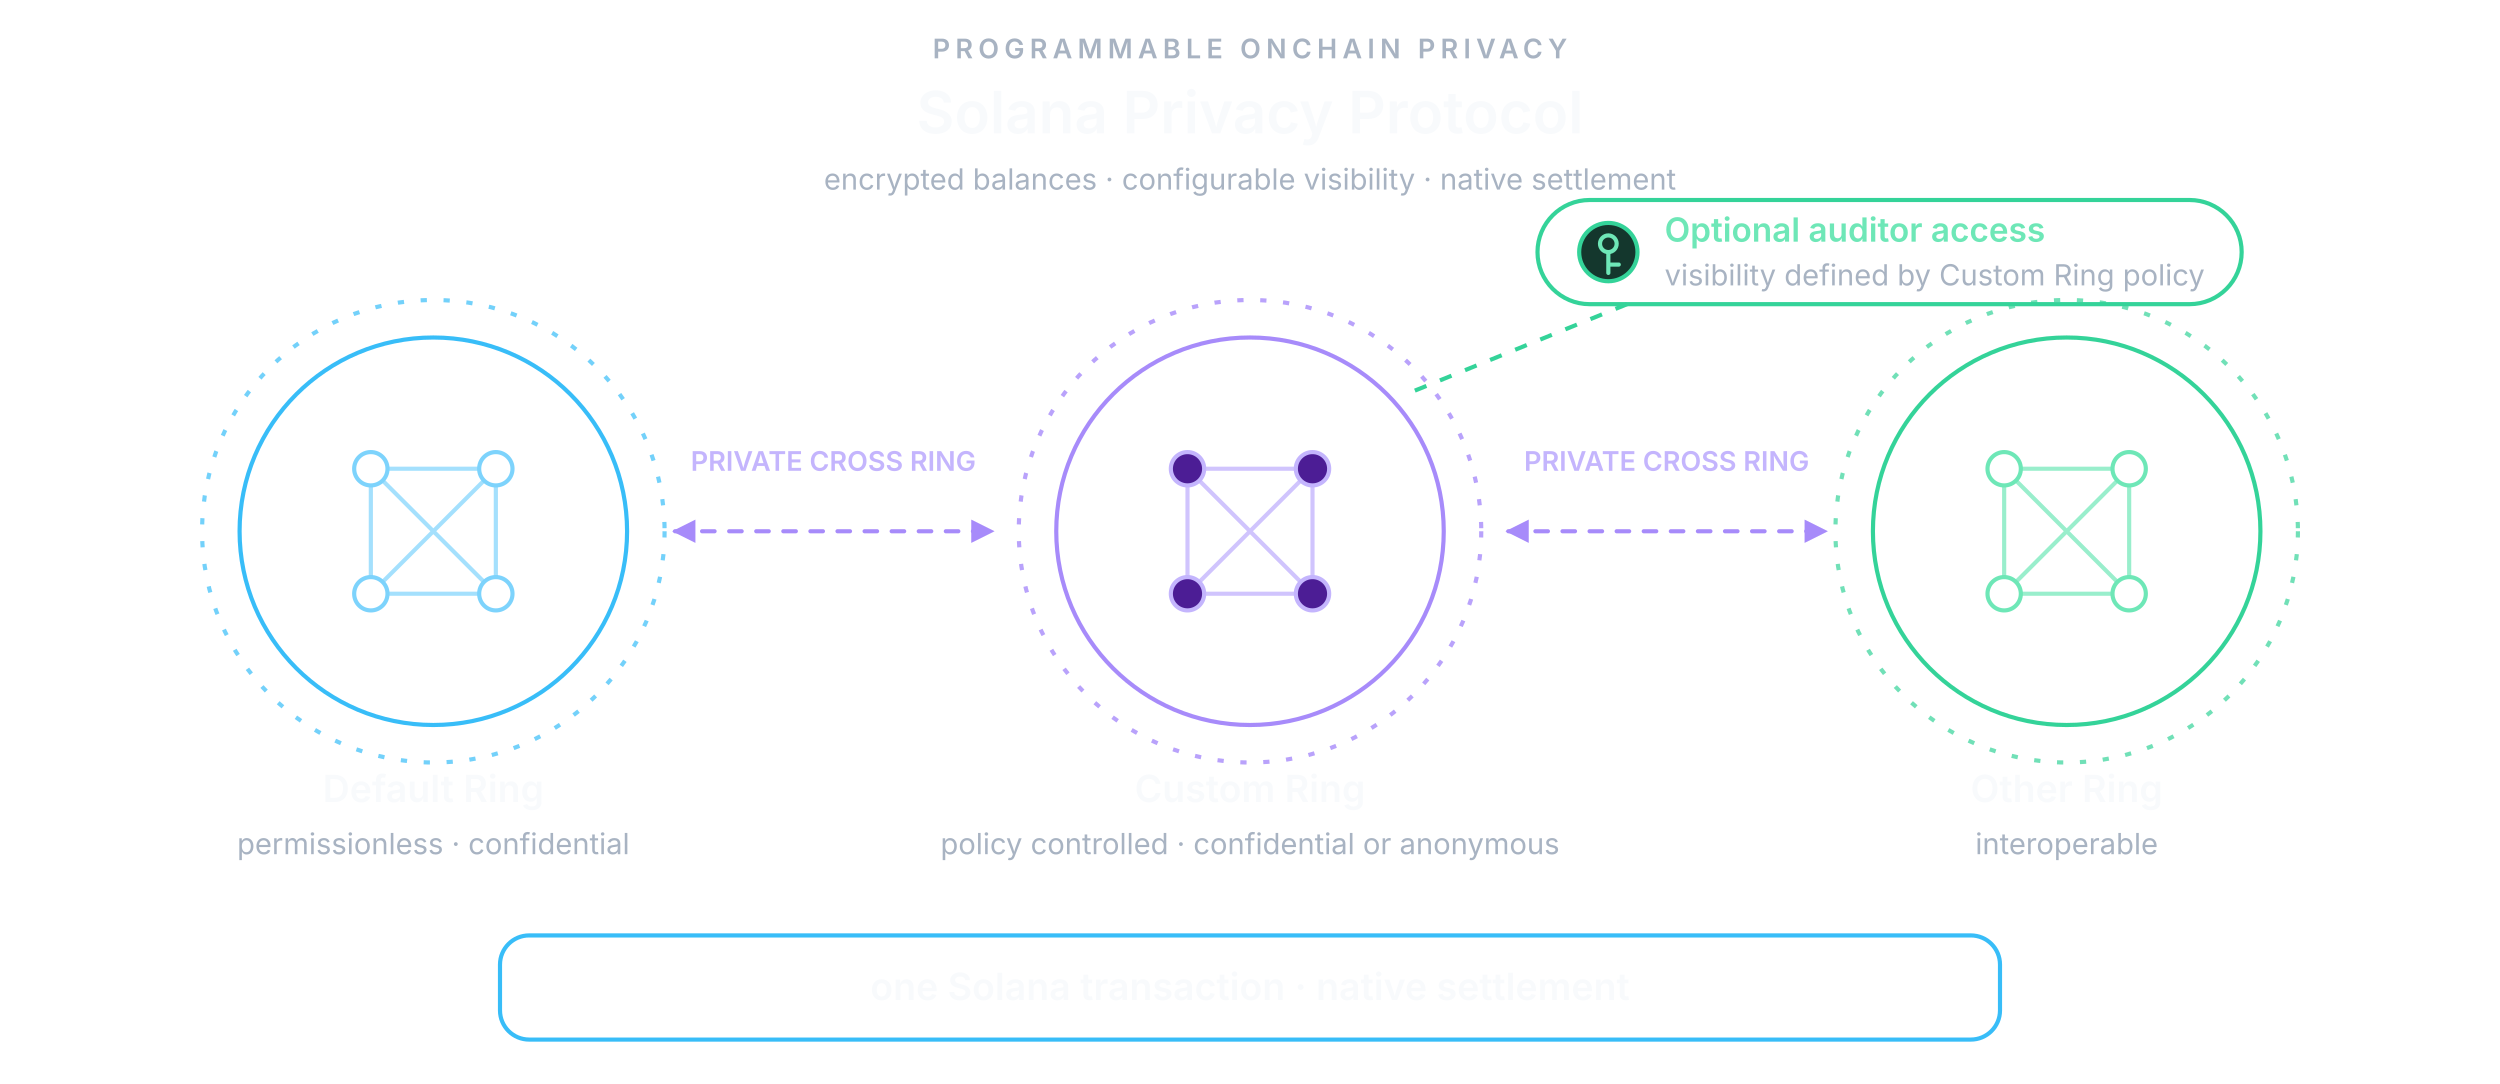
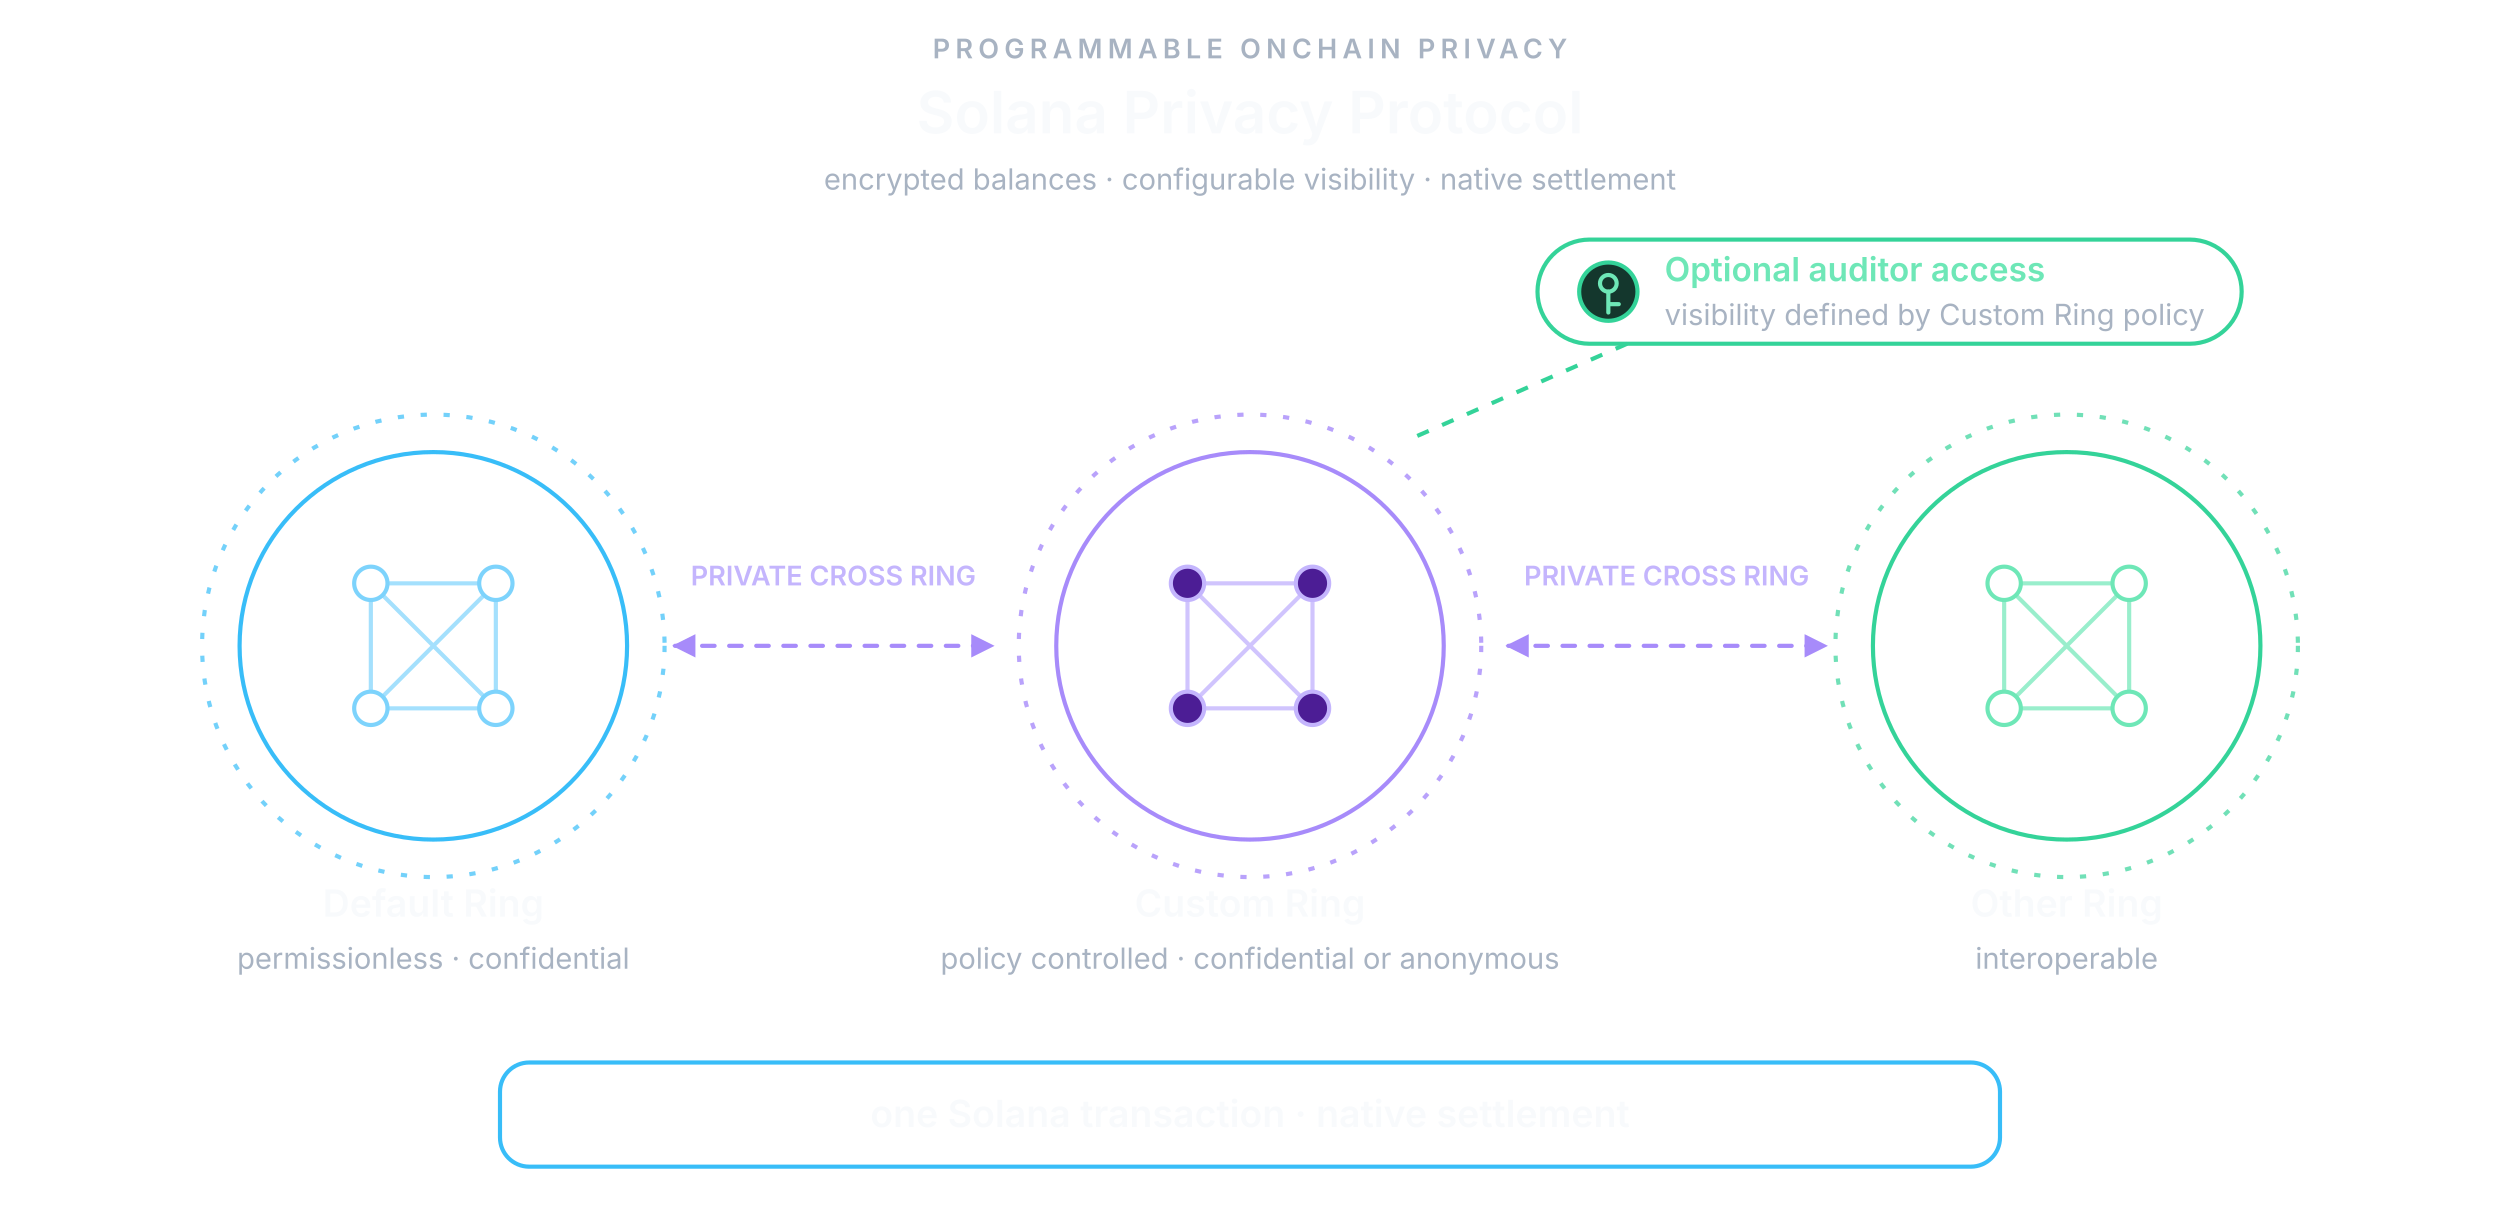
- <svg xmlns="http://www.w3.org/2000/svg" width="1200" height="520" viewBox="0 0 1200 520" role="img" aria-labelledby="title desc">
+ <svg xmlns="http://www.w3.org/2000/svg" width="1200" height="580" viewBox="0 0 1200 580" role="img" aria-labelledby="title desc">
  <defs>
    <marker id="arrow-violet" viewBox="0 0 10 10" refX="8" refY="5" markerWidth="7" markerHeight="7" orient="auto-start-reverse">
      <path d="M1 1 9 5 1 9Z" fill="#a78bfa" />
    </marker>
  </defs>
  <style>
    text{font-family:Diatype,Inter,ui-sans-serif,system-ui,sans-serif}.heading{fill:#f8fafc;font-size:28px;font-weight:600}.label{fill:#f8fafc;font-size:18px;font-weight:600}.meta{fill:#a8b3c2;font-size:14px}.eyebrow{fill:#a8b3c2;font-size:13px;font-weight:600;letter-spacing:2.5px}.ring{fill:none;stroke-width:2}.node{fill:none;stroke-width:2}.transfer{fill:none;stroke:#a78bfa;stroke-width:2;stroke-linecap:round;stroke-dasharray:6 7}.green{fill:none;stroke:#34d399;stroke-width:2}
  </style>
  <text class="eyebrow" x="600" y="28" text-anchor="middle">PROGRAMMABLE ONCHAIN PRIVACY</text>
  <text class="heading" x="600" y="64" text-anchor="middle">Solana Privacy Protocol</text>
  <text class="meta" x="600" y="91" text-anchor="middle">encrypted balances · configurable visibility · native settlement</text>
  <g>
-     <circle cx="208" cy="255" r="111" class="ring" stroke="#38bdf8" stroke-dasharray="3 8" opacity=".7" />
-     <circle cx="208" cy="255" r="93" class="ring" stroke="#38bdf8" />
+     <circle cx="208" cy="310" r="111" class="ring" stroke="#38bdf8" stroke-dasharray="3 8" opacity=".7" />
+     <circle cx="208" cy="310" r="93" class="ring" stroke="#38bdf8" />
    <g class="node" stroke="#7dd3fc">
-       <circle cx="178" cy="225" r="8" />
-       <circle cx="238" cy="225" r="8" />
-       <circle cx="178" cy="285" r="8" />
-       <circle cx="238" cy="285" r="8" />
-       <path d="M186 225H230M178 233V277M238 233V277M186 285H230M184 231 232 279M232 231 184 279" opacity=".7" />
+       <circle cx="178" cy="280" r="8" />
+       <circle cx="238" cy="280" r="8" />
+       <circle cx="178" cy="340" r="8" />
+       <circle cx="238" cy="340" r="8" />
+       <path d="M186 280H230M178 288V332M238 288V332M186 340H230M184 286 232 334M232 286 184 334" opacity=".7" />
    </g>
-     <text class="label" x="208" y="385" text-anchor="middle">Default Ring</text>
-     <text class="meta" x="208" y="410" text-anchor="middle">permissionless · confidential</text>
+     <text class="label" x="208" y="440" text-anchor="middle">Default Ring</text>
+     <text class="meta" x="208" y="465" text-anchor="middle">permissionless · confidential</text>
  </g>
-   <path d="M324 255H476" class="transfer" marker-start="url(#arrow-violet)" marker-end="url(#arrow-violet)" />
-   <text x="400" y="226" fill="#c4b5fd" font-size="13" font-weight="600" text-anchor="middle">PRIVATE CROSS RING</text>
+   <path d="M324 310H476" class="transfer" marker-start="url(#arrow-violet)" marker-end="url(#arrow-violet)" />
+   <text x="400" y="281" fill="#c4b5fd" font-size="13" font-weight="600" text-anchor="middle">PRIVATE CROSS RING</text>
  <g>
-     <circle cx="600" cy="255" r="111" class="ring" stroke="#a78bfa" stroke-dasharray="3 8" opacity=".8" />
-     <circle cx="600" cy="255" r="93" class="ring" stroke="#a78bfa" />
+     <circle cx="600" cy="310" r="111" class="ring" stroke="#a78bfa" stroke-dasharray="3 8" opacity=".8" />
+     <circle cx="600" cy="310" r="93" class="ring" stroke="#a78bfa" />
    <g class="node" stroke="#c4b5fd">
-       <circle cx="570" cy="225" r="8" fill="#4c1d95" />
-       <circle cx="630" cy="225" r="8" fill="#4c1d95" />
-       <circle cx="570" cy="285" r="8" fill="#4c1d95" />
-       <circle cx="630" cy="285" r="8" fill="#4c1d95" />
-       <path d="M578 225H622M570 233V277M630 233V277M578 285H622M576 231 624 279M624 231 576 279" opacity=".8" />
+       <circle cx="570" cy="280" r="8" fill="#4c1d95" />
+       <circle cx="630" cy="280" r="8" fill="#4c1d95" />
+       <circle cx="570" cy="340" r="8" fill="#4c1d95" />
+       <circle cx="630" cy="340" r="8" fill="#4c1d95" />
+       <path d="M578 280H622M570 288V332M630 288V332M578 340H622M576 286 624 334M624 286 576 334" opacity=".8" />
    </g>
-     <text class="label" x="600" y="385" text-anchor="middle">Custom Ring</text>
-     <text class="meta" x="600" y="410" text-anchor="middle">policy controlled · confidential or anonymous</text>
+     <text class="label" x="600" y="440" text-anchor="middle">Custom Ring</text>
+     <text class="meta" x="600" y="465" text-anchor="middle">policy controlled · confidential or anonymous</text>
  </g>
-   <path d="M724 255H876" class="transfer" marker-start="url(#arrow-violet)" marker-end="url(#arrow-violet)" />
-   <text x="800" y="226" fill="#c4b5fd" font-size="13" font-weight="600" text-anchor="middle">PRIVATE CROSS RING</text>
+   <path d="M724 310H876" class="transfer" marker-start="url(#arrow-violet)" marker-end="url(#arrow-violet)" />
+   <text x="800" y="281" fill="#c4b5fd" font-size="13" font-weight="600" text-anchor="middle">PRIVATE CROSS RING</text>
  <g>
-     <circle cx="992" cy="255" r="111" class="ring" stroke="#34d399" stroke-dasharray="3 8" opacity=".7" />
-     <circle cx="992" cy="255" r="93" class="ring" stroke="#34d399" />
+     <circle cx="992" cy="310" r="111" class="ring" stroke="#34d399" stroke-dasharray="3 8" opacity=".7" />
+     <circle cx="992" cy="310" r="93" class="ring" stroke="#34d399" />
    <g class="node" stroke="#6ee7b7">
-       <circle cx="962" cy="225" r="8" />
-       <circle cx="1022" cy="225" r="8" />
-       <circle cx="962" cy="285" r="8" />
-       <circle cx="1022" cy="285" r="8" />
-       <path d="M970 225H1014M962 233V277M1022 233V277M970 285H1014M968 231 1016 279M1016 231 968 279" opacity=".7" />
+       <circle cx="962" cy="280" r="8" />
+       <circle cx="1022" cy="280" r="8" />
+       <circle cx="962" cy="340" r="8" />
+       <circle cx="1022" cy="340" r="8" />
+       <path d="M970 280H1014M962 288V332M1022 288V332M970 340H1014M968 286 1016 334M1016 286 968 334" opacity=".7" />
    </g>
-     <text class="label" x="992" y="385" text-anchor="middle">Other Ring</text>
-     <text class="meta" x="992" y="410" text-anchor="middle">interoperable</text>
+     <text class="label" x="992" y="440" text-anchor="middle">Other Ring</text>
+     <text class="meta" x="992" y="465" text-anchor="middle">interoperable</text>
  </g>
  <g>
-     <rect x="738" y="96" width="338" height="50" rx="25" class="green" />
-     <circle cx="772" cy="121" r="14" fill="#14372d" stroke="#34d399" stroke-width="2" />
-     <circle cx="772" cy="117" r="4" fill="none" stroke="#6ee7b7" stroke-width="2" />
-     <path d="M772 121V131M772 127H777" fill="none" stroke="#6ee7b7" stroke-width="2" stroke-linecap="round" />
-     <text x="799" y="116" fill="#6ee7b7" font-size="16" font-weight="600">Optional auditor access</text>
-     <text class="meta" x="799" y="137">visibility defined by Custom Ring policy</text>
-     <path d="M781 146 673 190" fill="none" stroke="#34d399" stroke-width="2" stroke-dasharray="6 7" />
+     <rect x="738" y="115" width="338" height="50" rx="25" class="green" />
+     <circle cx="772" cy="140" r="14" fill="#14372d" stroke="#34d399" stroke-width="2" />
+     <circle cx="772" cy="136" r="4" fill="none" stroke="#6ee7b7" stroke-width="2" />
+     <path d="M772 140V150M772 146H777" fill="none" stroke="#6ee7b7" stroke-width="2" stroke-linecap="round" />
+     <text x="799" y="135" fill="#6ee7b7" font-size="16" font-weight="600">Optional auditor access</text>
+     <text class="meta" x="799" y="156">visibility defined by Custom Ring policy</text>
+     <path d="M781 165 674 212" fill="none" stroke="#34d399" stroke-width="2" stroke-dasharray="6 7" />
  </g>
-   <rect x="240" y="449" width="720" height="50" rx="14" fill="none" stroke="#38bdf8" stroke-width="2" />
-   <text class="label" x="600" y="480" text-anchor="middle">one Solana transaction · native settlement</text>
+   <rect x="240" y="510" width="720" height="50" rx="14" fill="none" stroke="#38bdf8" stroke-width="2" />
+   <text class="label" x="600" y="541" text-anchor="middle">one Solana transaction · native settlement</text>
</svg>
